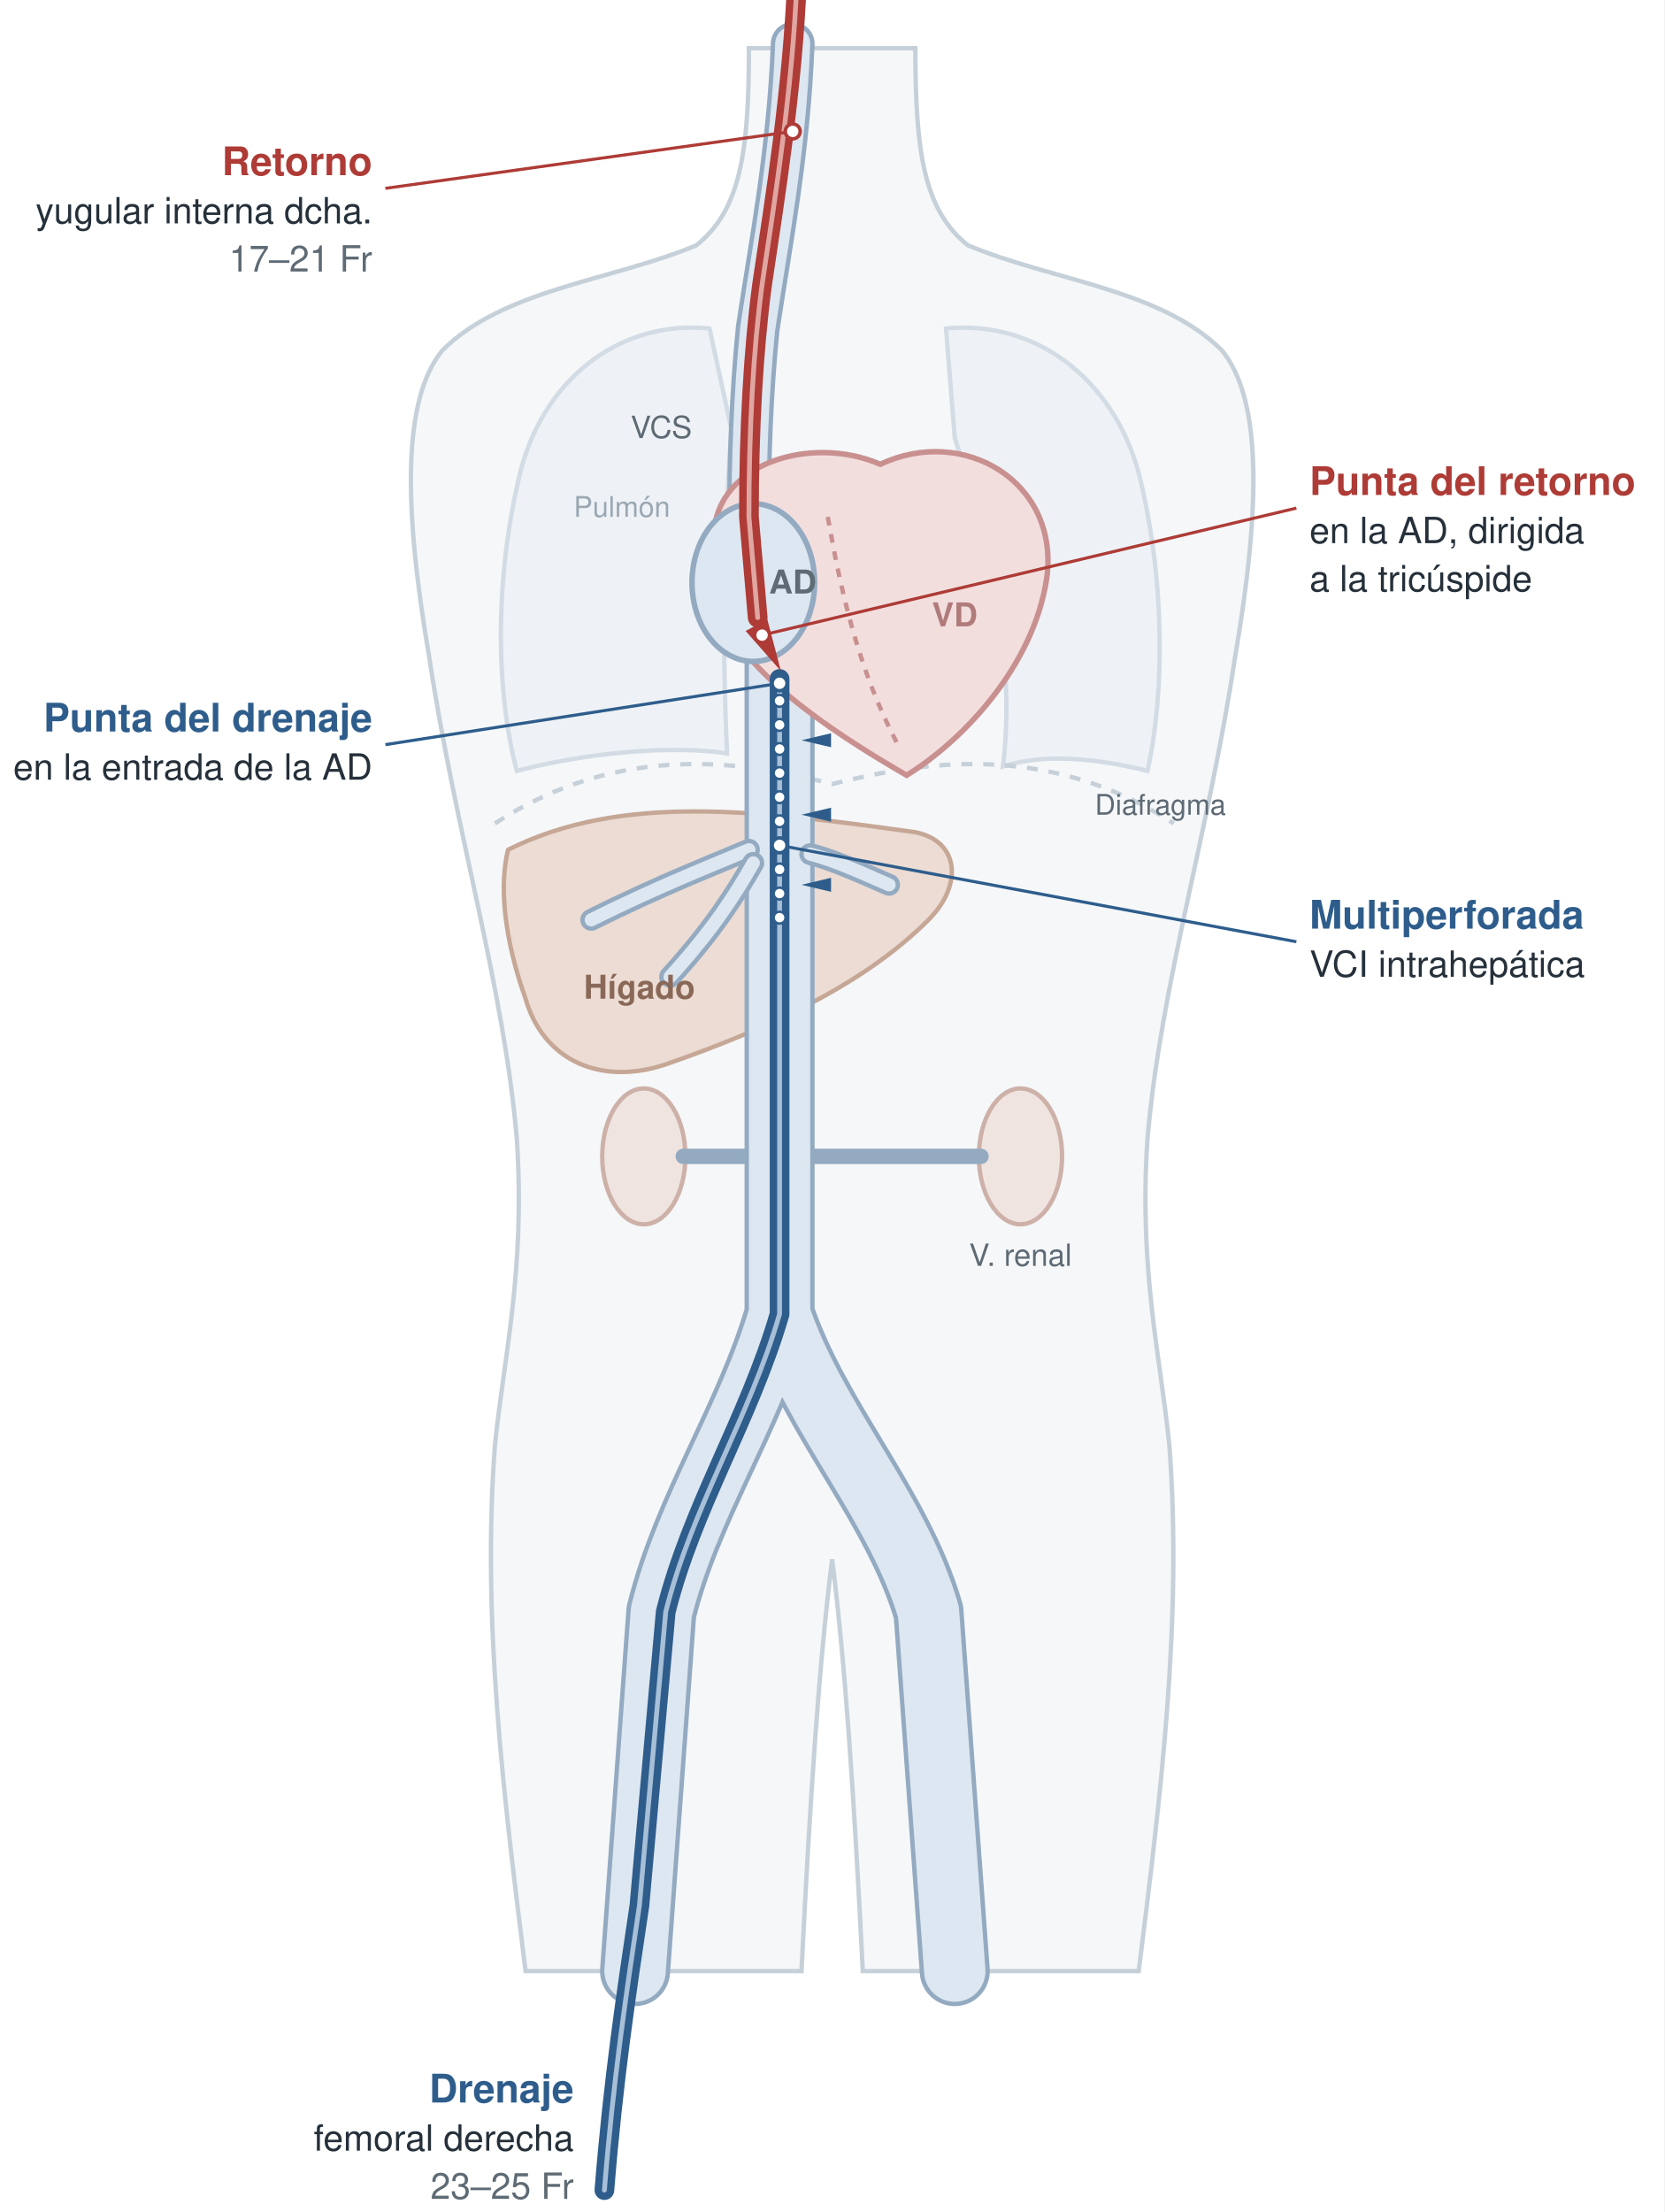
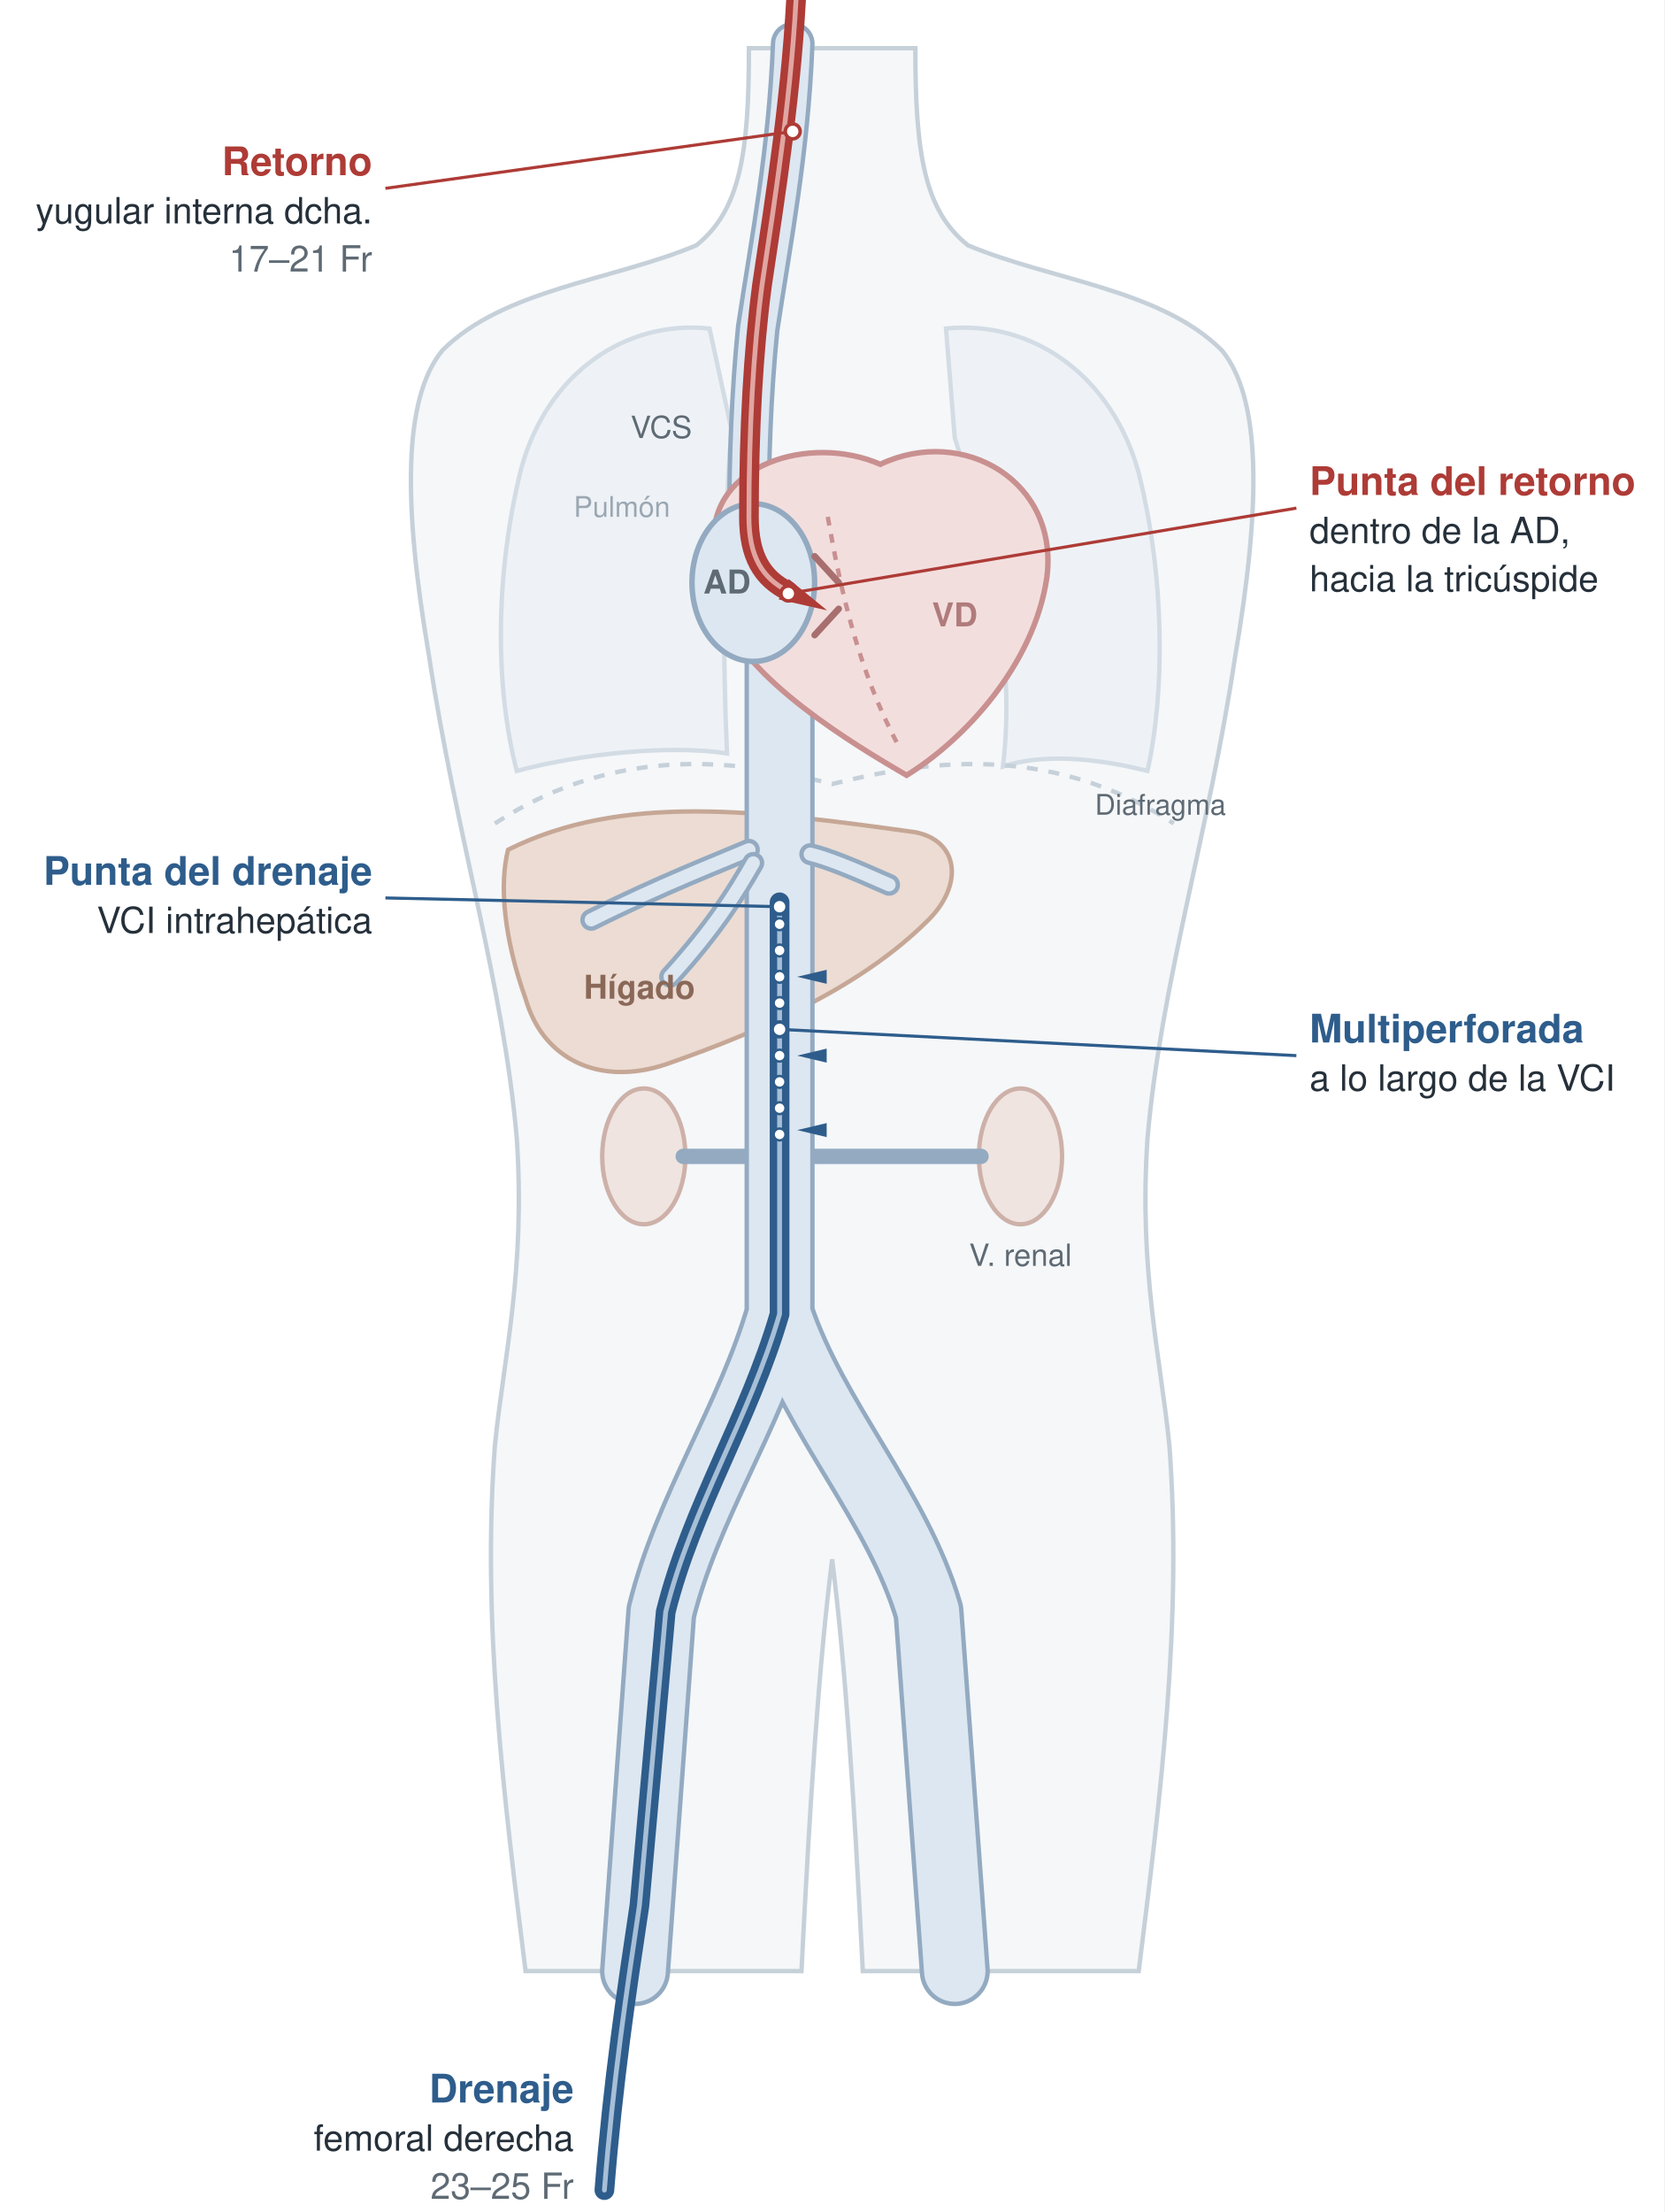
<svg xmlns="http://www.w3.org/2000/svg" viewBox="0 0 760 1010" role="img" aria-label="Canulación VV fémoro-yugular">
  <rect width="760" height="1010" fill="#FFFFFF" />
  <g transform="translate(80 0)">
    <path d="M262 22 C262 70 258 96 238 112 C200 128 150 132 122 160 C104 182 104 230 116 300 C128 380 150 450 156 520 C160 580 150 620 146 660 C140 740 150 820 160 900 L286 900 C290 820 294 760 300 712 C306 760 310 820 314 900 L440 900 C450 820 460 740 454 660 C450 620 440 580 444 520 C450 450 472 380 484 300 C496 230 496 182 478 160 C450 132 400 128 362 112 C342 96 338 70 338 22 Z" fill="#F5F7F9" stroke="#C6D0D9" stroke-width="2" />
    <path d="M244 150 C206 146 170 170 158 214 C146 262 146 314 156 352 C186 344 226 340 252 344 C250 300 250 250 254 196 Z" fill="#EEF2F6" stroke="#D3DCE4" stroke-width="2" />
    <path d="M352 150 C392 146 428 172 440 216 C452 264 452 316 444 352 C420 346 396 344 378 350 C384 300 372 250 356 200 Z" fill="#EEF2F6" stroke="#D3DCE4" stroke-width="2" />
    <path d="M146 376 C204 338 262 348 300 358 C340 348 398 338 456 376" fill="none" stroke="#C6D0D9" stroke-width="2" stroke-dasharray="5 5" />
    <path d="M152 388 C204 362 266 370 338 380 C358 384 360 404 344 420 C314 450 270 470 224 486 C194 496 168 484 160 456 C150 428 148 404 152 388 Z" fill="#ECDCD3" stroke="#C6A796" stroke-width="2" />
    <ellipse cx="214" cy="528" rx="19" ry="31" fill="#F0E4E0" stroke="#CDB1A9" stroke-width="2" />
    <ellipse cx="386" cy="528" rx="19" ry="31" fill="#F0E4E0" stroke="#CDB1A9" stroke-width="2" />
    <path d="M232 528 L262 528 M290 528 L368 528" stroke="#93AAC1" stroke-width="7" stroke-linecap="round" />
    <path d="M282 20 C280 70 272 110 266 150 C263 180 262 210 262 240" fill="none" stroke="#93AAC1" stroke-width="20" stroke-linecap="round" />
    <path d="M282 20 C280 70 272 110 266 150 C263 180 262 210 262 240" fill="none" stroke="#DDE7F1" stroke-width="16" stroke-linecap="round" />
    <path d="M276 300 L276 600 M276 600 C262 648 234 688 222 736 L210 900 M276 600 C292 648 330 688 344 736 L356 900" fill="none" stroke="#93AAC1" stroke-width="32" stroke-linecap="round" stroke-linejoin="round" />
    <path d="M276 300 L276 600 M276 600 C262 648 234 688 222 736 L210 900 M276 600 C292 648 330 688 344 736 L356 900" fill="none" stroke="#DDE7F1" stroke-width="28" stroke-linecap="round" stroke-linejoin="round" />
    <path d="M190 420 C222 404 248 394 262 388" fill="none" stroke="#93AAC1" stroke-width="10" stroke-linecap="round" />
    <path d="M190 420 C222 404 248 394 262 388" fill="none" stroke="#DDE7F1" stroke-width="6" stroke-linecap="round" />
    <path d="M226 446 C246 424 256 408 264 394" fill="none" stroke="#93AAC1" stroke-width="10" stroke-linecap="round" />
    <path d="M226 446 C246 424 256 408 264 394" fill="none" stroke="#DDE7F1" stroke-width="6" stroke-linecap="round" />
    <path d="M326 404 C308 396 298 392 290 390" fill="none" stroke="#93AAC1" stroke-width="10" stroke-linecap="round" />
    <path d="M326 404 C308 396 298 392 290 390" fill="none" stroke="#DDE7F1" stroke-width="6" stroke-linecap="round" />
    <path d="M246 248 C244 212 290 198 322 212 C360 194 404 220 398 264 C392 304 360 338 334 354 C310 340 260 310 250 280 Z" fill="#F3DEDE" stroke="#C99090" stroke-width="2.5" />
    <path d="M298 236 C304 270 312 306 330 340" fill="none" stroke="#C99090" stroke-width="2" stroke-dasharray="4 4" />
    <ellipse cx="264" cy="266" rx="28" ry="36" fill="#DDE7F1" stroke="#93AAC1" stroke-width="2.5" />
+     <path d="M292 254 L303 266 M292 290 L303 278" stroke="#A86F6F" stroke-width="3" stroke-linecap="round" />
  </g>
  <g transform="translate(80 0)">
-     <path d="M196 1000 C200 950 206 910 212 870 L224 736 C236 688 262 648 276 600 L276 310" fill="none" stroke="#2E5D8C" stroke-width="9" stroke-linecap="round" stroke-linejoin="round" />
-     <path d="M196 1000 C200 950 206 910 212 870 L224 736 C236 688 262 648 276 600 L276 310" fill="none" stroke="#BCD0E4" stroke-width="2.2" stroke-linecap="round" stroke-linejoin="round" opacity=".85" />
-     <circle cx="276" cy="320" r="2.7" fill="#FFFFFF" stroke="#2E5D8C" stroke-width="1.1" />
-     <circle cx="276" cy="331" r="2.7" fill="#FFFFFF" stroke="#2E5D8C" stroke-width="1.1" />
-     <circle cx="276" cy="342" r="2.7" fill="#FFFFFF" stroke="#2E5D8C" stroke-width="1.1" />
-     <circle cx="276" cy="353" r="2.7" fill="#FFFFFF" stroke="#2E5D8C" stroke-width="1.1" />
-     <circle cx="276" cy="364" r="2.7" fill="#FFFFFF" stroke="#2E5D8C" stroke-width="1.1" />
-     <circle cx="276" cy="375" r="2.7" fill="#FFFFFF" stroke="#2E5D8C" stroke-width="1.1" />
-     <circle cx="276" cy="386" r="2.7" fill="#FFFFFF" stroke="#2E5D8C" stroke-width="1.1" />
-     <circle cx="276" cy="397" r="2.7" fill="#FFFFFF" stroke="#2E5D8C" stroke-width="1.1" />
-     <circle cx="276" cy="408" r="2.7" fill="#FFFFFF" stroke="#2E5D8C" stroke-width="1.1" />
-     <circle cx="276" cy="419" r="2.7" fill="#FFFFFF" stroke="#2E5D8C" stroke-width="1.1" />
+     <path d="M196 1000 C200 950 206 910 212 870 L224 736 C236 688 262 648 276 600 L276 412" fill="none" stroke="#2E5D8C" stroke-width="9" stroke-linecap="round" stroke-linejoin="round" />
+     <path d="M196 1000 C200 950 206 910 212 870 L224 736 C236 688 262 648 276 600 L276 412" fill="none" stroke="#BCD0E4" stroke-width="2.2" stroke-linecap="round" stroke-linejoin="round" opacity=".85" />
+     <circle cx="276" cy="422" r="2.7" fill="#FFFFFF" stroke="#2E5D8C" stroke-width="1.1" />
+     <circle cx="276" cy="434" r="2.7" fill="#FFFFFF" stroke="#2E5D8C" stroke-width="1.1" />
+     <circle cx="276" cy="446" r="2.7" fill="#FFFFFF" stroke="#2E5D8C" stroke-width="1.1" />
+     <circle cx="276" cy="458" r="2.7" fill="#FFFFFF" stroke="#2E5D8C" stroke-width="1.1" />
+     <circle cx="276" cy="470" r="2.7" fill="#FFFFFF" stroke="#2E5D8C" stroke-width="1.1" />
+     <circle cx="276" cy="482" r="2.7" fill="#FFFFFF" stroke="#2E5D8C" stroke-width="1.1" />
+     <circle cx="276" cy="494" r="2.7" fill="#FFFFFF" stroke="#2E5D8C" stroke-width="1.1" />
+     <circle cx="276" cy="506" r="2.7" fill="#FFFFFF" stroke="#2E5D8C" stroke-width="1.1" />
+     <circle cx="276" cy="518" r="2.7" fill="#FFFFFF" stroke="#2E5D8C" stroke-width="1.1" />
  </g>
  <g transform="translate(80 0)">
-     <path d="M284 -10 C282 40 274 90 268 130 C264 160 262 196 262 236 L266 282" fill="none" stroke="#AE3B36" stroke-width="9" stroke-linecap="round" stroke-linejoin="round" />
-     <path d="M284 -10 C282 40 274 90 268 130 C264 160 262 196 262 236 L266 282" fill="none" stroke="#E9B9B5" stroke-width="2.2" stroke-linecap="round" stroke-linejoin="round" opacity=".85" />
+     <path d="M284 -10 C282 40 274 90 268 130 C264 160 262 196 262 236 C262 254 268 264 280 270" fill="none" stroke="#AE3B36" stroke-width="9" stroke-linecap="round" stroke-linejoin="round" />
+     <path d="M284 -10 C282 40 274 90 268 130 C264 160 262 196 262 236 C262 254 268 264 280 270" fill="none" stroke="#E9B9B5" stroke-width="2.2" stroke-linecap="round" stroke-linejoin="round" opacity=".85" />
  </g>
-   <polygon points="356.6,306.4 340.5,288.1 350.4,282.8" fill="#AE3B36" />
-   <polygon points="366.0,338.0 379.5,334.8 379.5,341.2" fill="#2E5D8C" />
-   <polygon points="366.0,372.0 379.5,368.8 379.5,375.2" fill="#2E5D8C" />
-   <polygon points="366.0,404.0 379.5,400.8 379.5,407.2" fill="#2E5D8C" />
-   <text x="362" y="271" font-family="IBM Plex Sans, Helvetica, Arial, sans-serif" font-size="15" font-weight="700" fill="#5E6A74" text-anchor="middle">AD</text>
+   <polygon points="377.7,278.7 355.6,273.7 360.2,264.4" fill="#AE3B36" />
+   <polygon points="364.0,446.0 377.5,442.8 377.5,449.2" fill="#2E5D8C" />
+   <polygon points="364.0,482.0 377.5,478.8 377.5,485.2" fill="#2E5D8C" />
+   <polygon points="364.0,516.0 377.5,512.8 377.5,519.2" fill="#2E5D8C" />
+   <text x="332" y="271" font-family="IBM Plex Sans, Helvetica, Arial, sans-serif" font-size="15" font-weight="700" fill="#5E6A74" text-anchor="middle">AD</text>
  <text x="436" y="286" font-family="IBM Plex Sans, Helvetica, Arial, sans-serif" font-size="15" font-weight="700" fill="#B07B7B" text-anchor="middle">VD</text>
  <text x="316" y="200" font-family="IBM Plex Sans, Helvetica, Arial, sans-serif" font-size="14" font-weight="500" fill="#5E6A74" text-anchor="end">VCS</text>
  <text x="292" y="456" font-family="IBM Plex Sans, Helvetica, Arial, sans-serif" font-size="15" font-weight="600" fill="#8A6858" text-anchor="middle">Hígado</text>
  <text x="466" y="578" font-family="IBM Plex Sans, Helvetica, Arial, sans-serif" font-size="14" font-weight="500" fill="#5E6A74" text-anchor="middle">V. renal</text>
  <text x="500" y="372" font-family="IBM Plex Sans, Helvetica, Arial, sans-serif" font-size="13" font-weight="500" fill="#5E6A74" text-anchor="start">Diafragma</text>
  <text x="284" y="236" font-family="IBM Plex Sans, Helvetica, Arial, sans-serif" font-size="13" font-weight="500" fill="#9AA7B2" text-anchor="middle">Pulmón</text>
  <path d="M362 60 L176 86" stroke="#AE3B36" stroke-width="1.4" />
  <circle cx="362" cy="60" r="3.4" fill="#FFFFFF" stroke="#AE3B36" stroke-width="1.6" />
  <text x="170" y="80" font-family="IBM Plex Sans, Helvetica, Arial, sans-serif" font-size="18" font-weight="700" fill="#AE3B36" text-anchor="end">Retorno</text>
  <text x="170" y="102" font-family="IBM Plex Sans, Helvetica, Arial, sans-serif" font-size="16.5" font-weight="500" fill="#25303A" text-anchor="end">yugular interna dcha.</text>
  <text x="170" y="124" font-family="IBM Plex Sans, Helvetica, Arial, sans-serif" font-size="16.5" font-weight="500" fill="#5E6A74" text-anchor="end">17–21 Fr</text>
-   <path d="M348 290 L592 232" stroke="#AE3B36" stroke-width="1.4" />
-   <circle cx="348" cy="290" r="3.4" fill="#FFFFFF" stroke="#AE3B36" stroke-width="1.6" />
+   <path d="M360 271 L592 232" stroke="#AE3B36" stroke-width="1.4" />
+   <circle cx="360" cy="271" r="3.4" fill="#FFFFFF" stroke="#AE3B36" stroke-width="1.6" />
  <text x="598" y="226" font-family="IBM Plex Sans, Helvetica, Arial, sans-serif" font-size="18" font-weight="700" fill="#AE3B36" text-anchor="start">Punta del retorno</text>
-   <text x="598" y="248" font-family="IBM Plex Sans, Helvetica, Arial, sans-serif" font-size="16.5" font-weight="500" fill="#25303A" text-anchor="start">en la AD, dirigida</text>
-   <text x="598" y="270" font-family="IBM Plex Sans, Helvetica, Arial, sans-serif" font-size="16.5" font-weight="500" fill="#25303A" text-anchor="start">a la tricúspide</text>
-   <path d="M356 312 L176 340" stroke="#2E5D8C" stroke-width="1.4" />
-   <circle cx="356" cy="312" r="3.4" fill="#FFFFFF" stroke="#2E5D8C" stroke-width="1.6" />
-   <text x="170" y="334" font-family="IBM Plex Sans, Helvetica, Arial, sans-serif" font-size="18" font-weight="700" fill="#2E5D8C" text-anchor="end">Punta del drenaje</text>
-   <text x="170" y="356" font-family="IBM Plex Sans, Helvetica, Arial, sans-serif" font-size="16.5" font-weight="500" fill="#25303A" text-anchor="end">en la entrada de la AD</text>
-   <path d="M356 386 L592 430" stroke="#2E5D8C" stroke-width="1.4" />
-   <circle cx="356" cy="386" r="3.4" fill="#FFFFFF" stroke="#2E5D8C" stroke-width="1.6" />
-   <text x="598" y="424" font-family="IBM Plex Sans, Helvetica, Arial, sans-serif" font-size="18" font-weight="700" fill="#2E5D8C" text-anchor="start">Multiperforada</text>
-   <text x="598" y="446" font-family="IBM Plex Sans, Helvetica, Arial, sans-serif" font-size="16.5" font-weight="500" fill="#25303A" text-anchor="start">VCI intrahepática</text>
+   <text x="598" y="248" font-family="IBM Plex Sans, Helvetica, Arial, sans-serif" font-size="16.5" font-weight="500" fill="#25303A" text-anchor="start">dentro de la AD,</text>
+   <text x="598" y="270" font-family="IBM Plex Sans, Helvetica, Arial, sans-serif" font-size="16.5" font-weight="500" fill="#25303A" text-anchor="start">hacia la tricúspide</text>
+   <path d="M356 414 L176 410" stroke="#2E5D8C" stroke-width="1.4" />
+   <circle cx="356" cy="414" r="3.4" fill="#FFFFFF" stroke="#2E5D8C" stroke-width="1.6" />
+   <text x="170" y="404" font-family="IBM Plex Sans, Helvetica, Arial, sans-serif" font-size="18" font-weight="700" fill="#2E5D8C" text-anchor="end">Punta del drenaje</text>
+   <text x="170" y="426" font-family="IBM Plex Sans, Helvetica, Arial, sans-serif" font-size="16.5" font-weight="500" fill="#25303A" text-anchor="end">VCI intrahepática</text>
+   <path d="M356 470 L592 482" stroke="#2E5D8C" stroke-width="1.4" />
+   <circle cx="356" cy="470" r="3.4" fill="#FFFFFF" stroke="#2E5D8C" stroke-width="1.6" />
+   <text x="598" y="476" font-family="IBM Plex Sans, Helvetica, Arial, sans-serif" font-size="18" font-weight="700" fill="#2E5D8C" text-anchor="start">Multiperforada</text>
+   <text x="598" y="498" font-family="IBM Plex Sans, Helvetica, Arial, sans-serif" font-size="16.5" font-weight="500" fill="#25303A" text-anchor="start">a lo largo de la VCI</text>
  <text x="262" y="960" font-family="IBM Plex Sans, Helvetica, Arial, sans-serif" font-size="18" font-weight="700" fill="#2E5D8C" text-anchor="end">Drenaje</text>
  <text x="262" y="982" font-family="IBM Plex Sans, Helvetica, Arial, sans-serif" font-size="16.5" font-weight="500" fill="#25303A" text-anchor="end">femoral derecha</text>
  <text x="262" y="1004" font-family="IBM Plex Sans, Helvetica, Arial, sans-serif" font-size="16.5" font-weight="500" fill="#5E6A74" text-anchor="end">23–25 Fr</text>
</svg>
